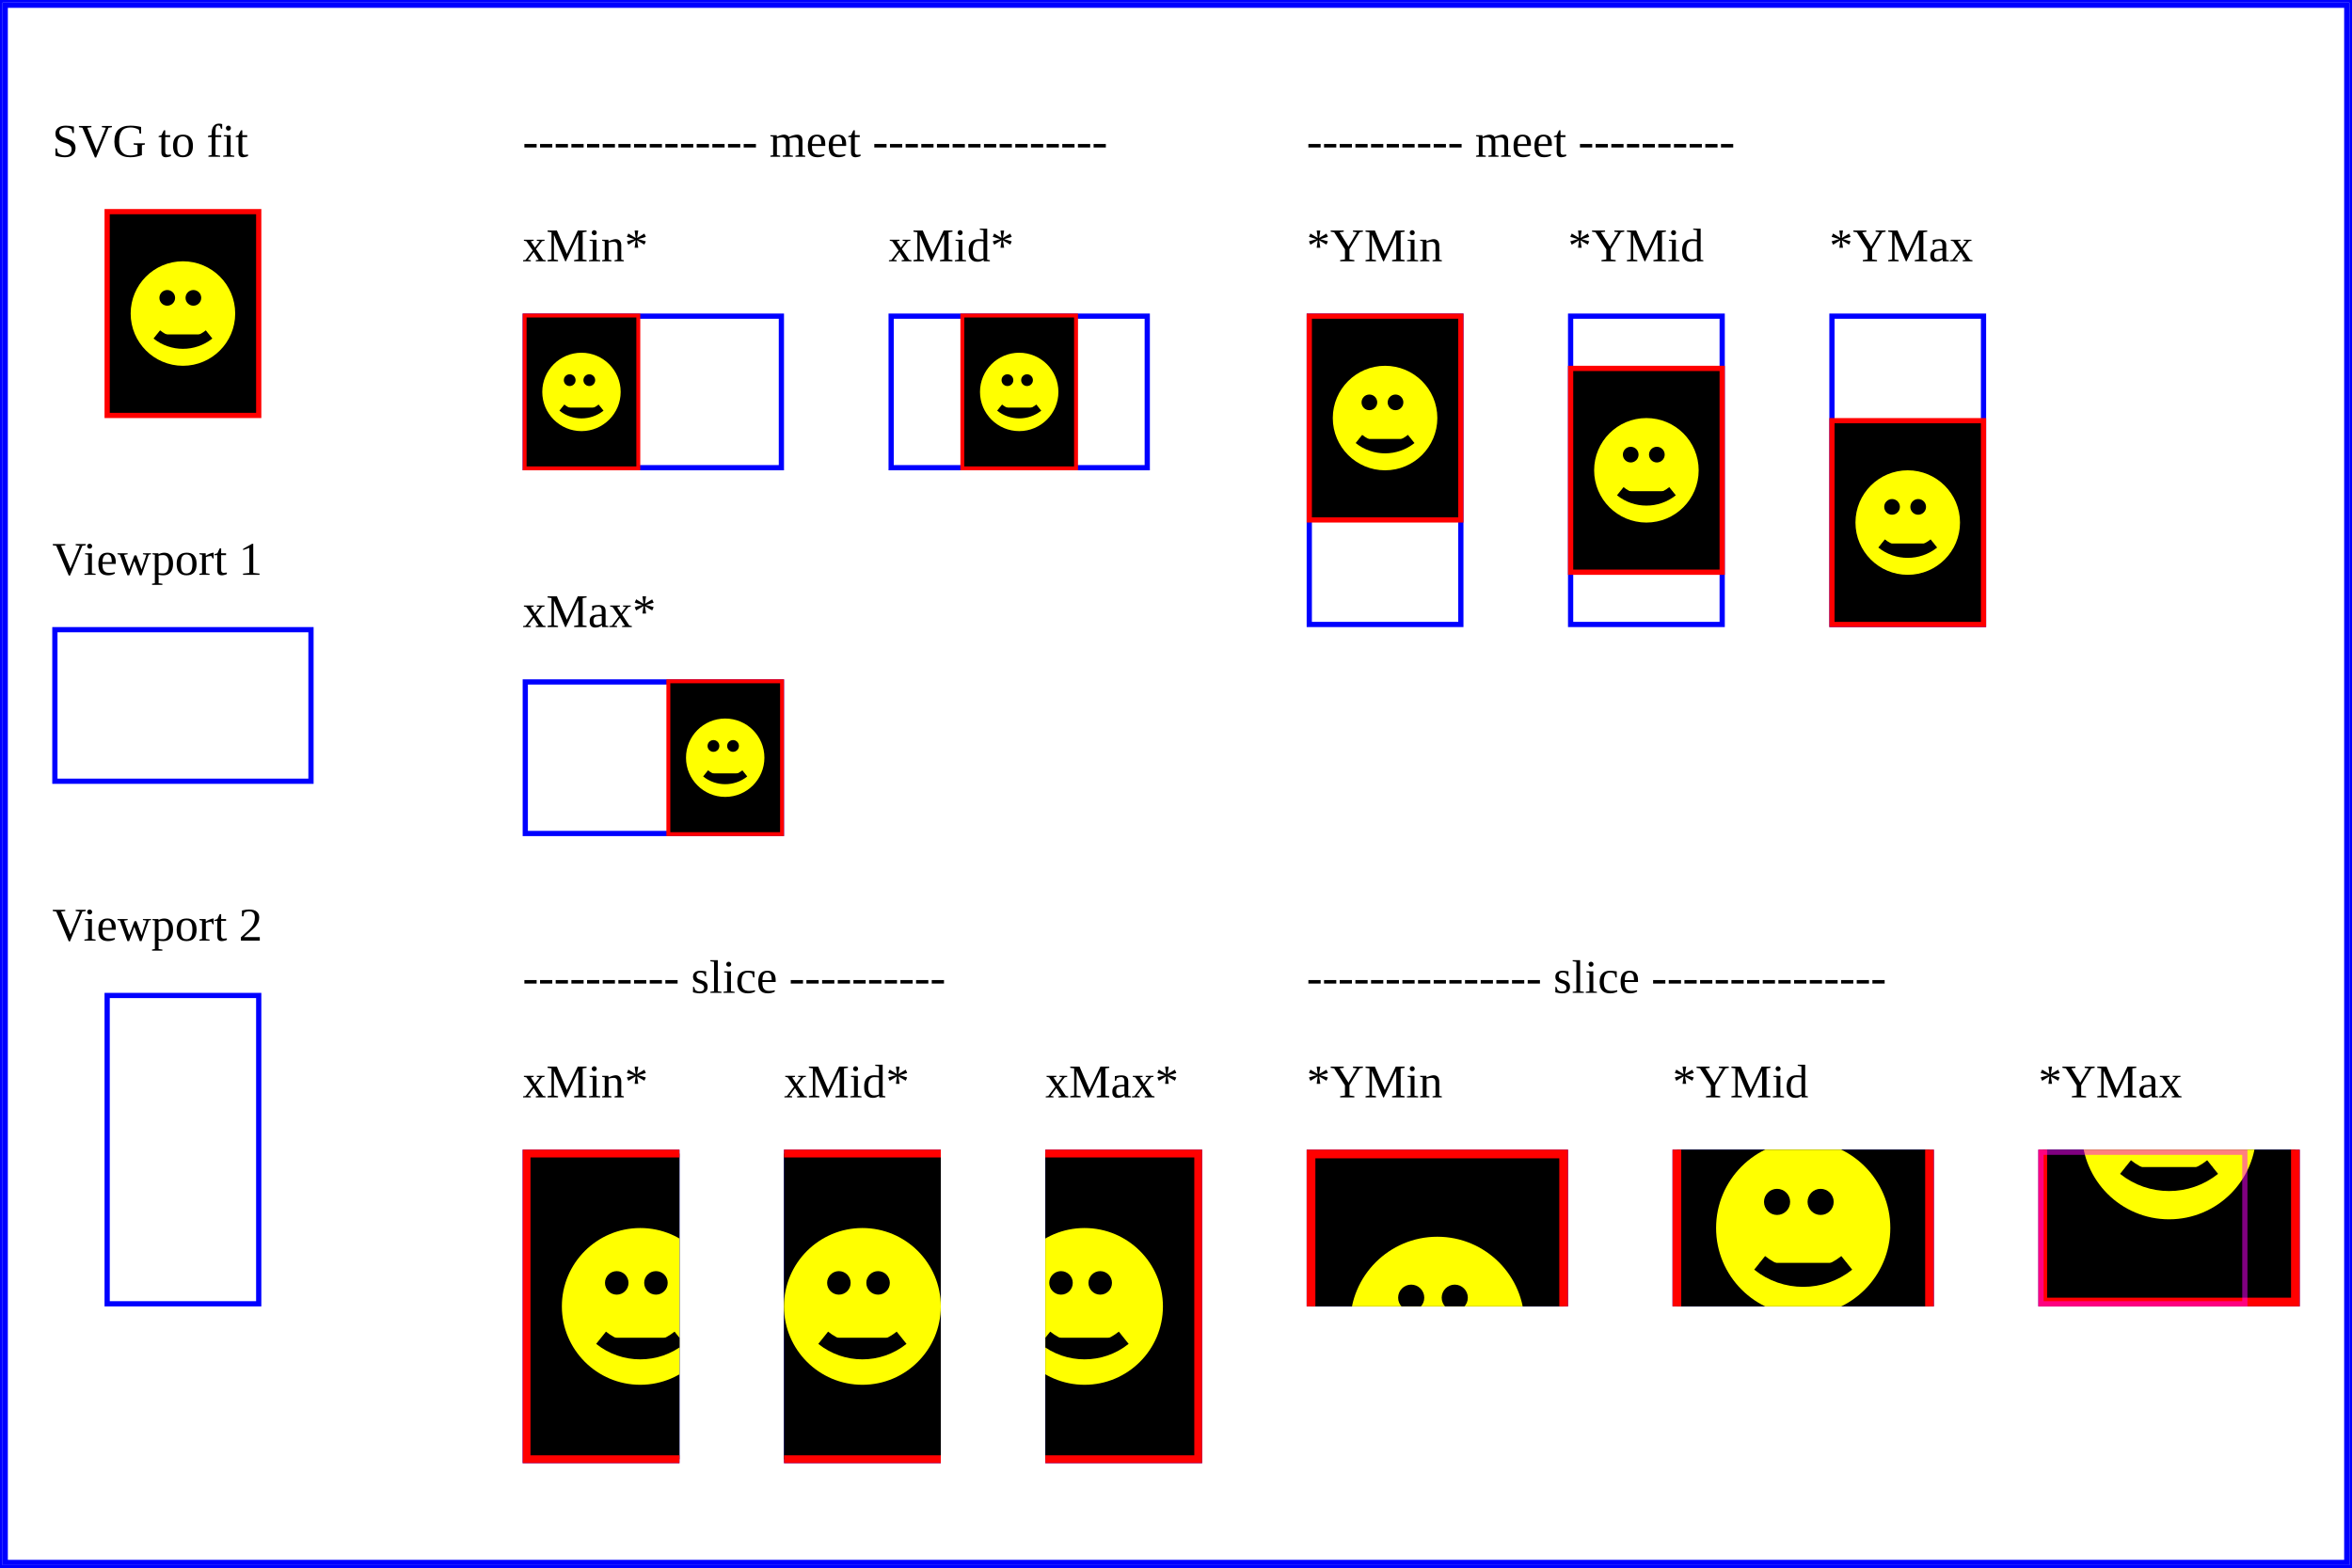
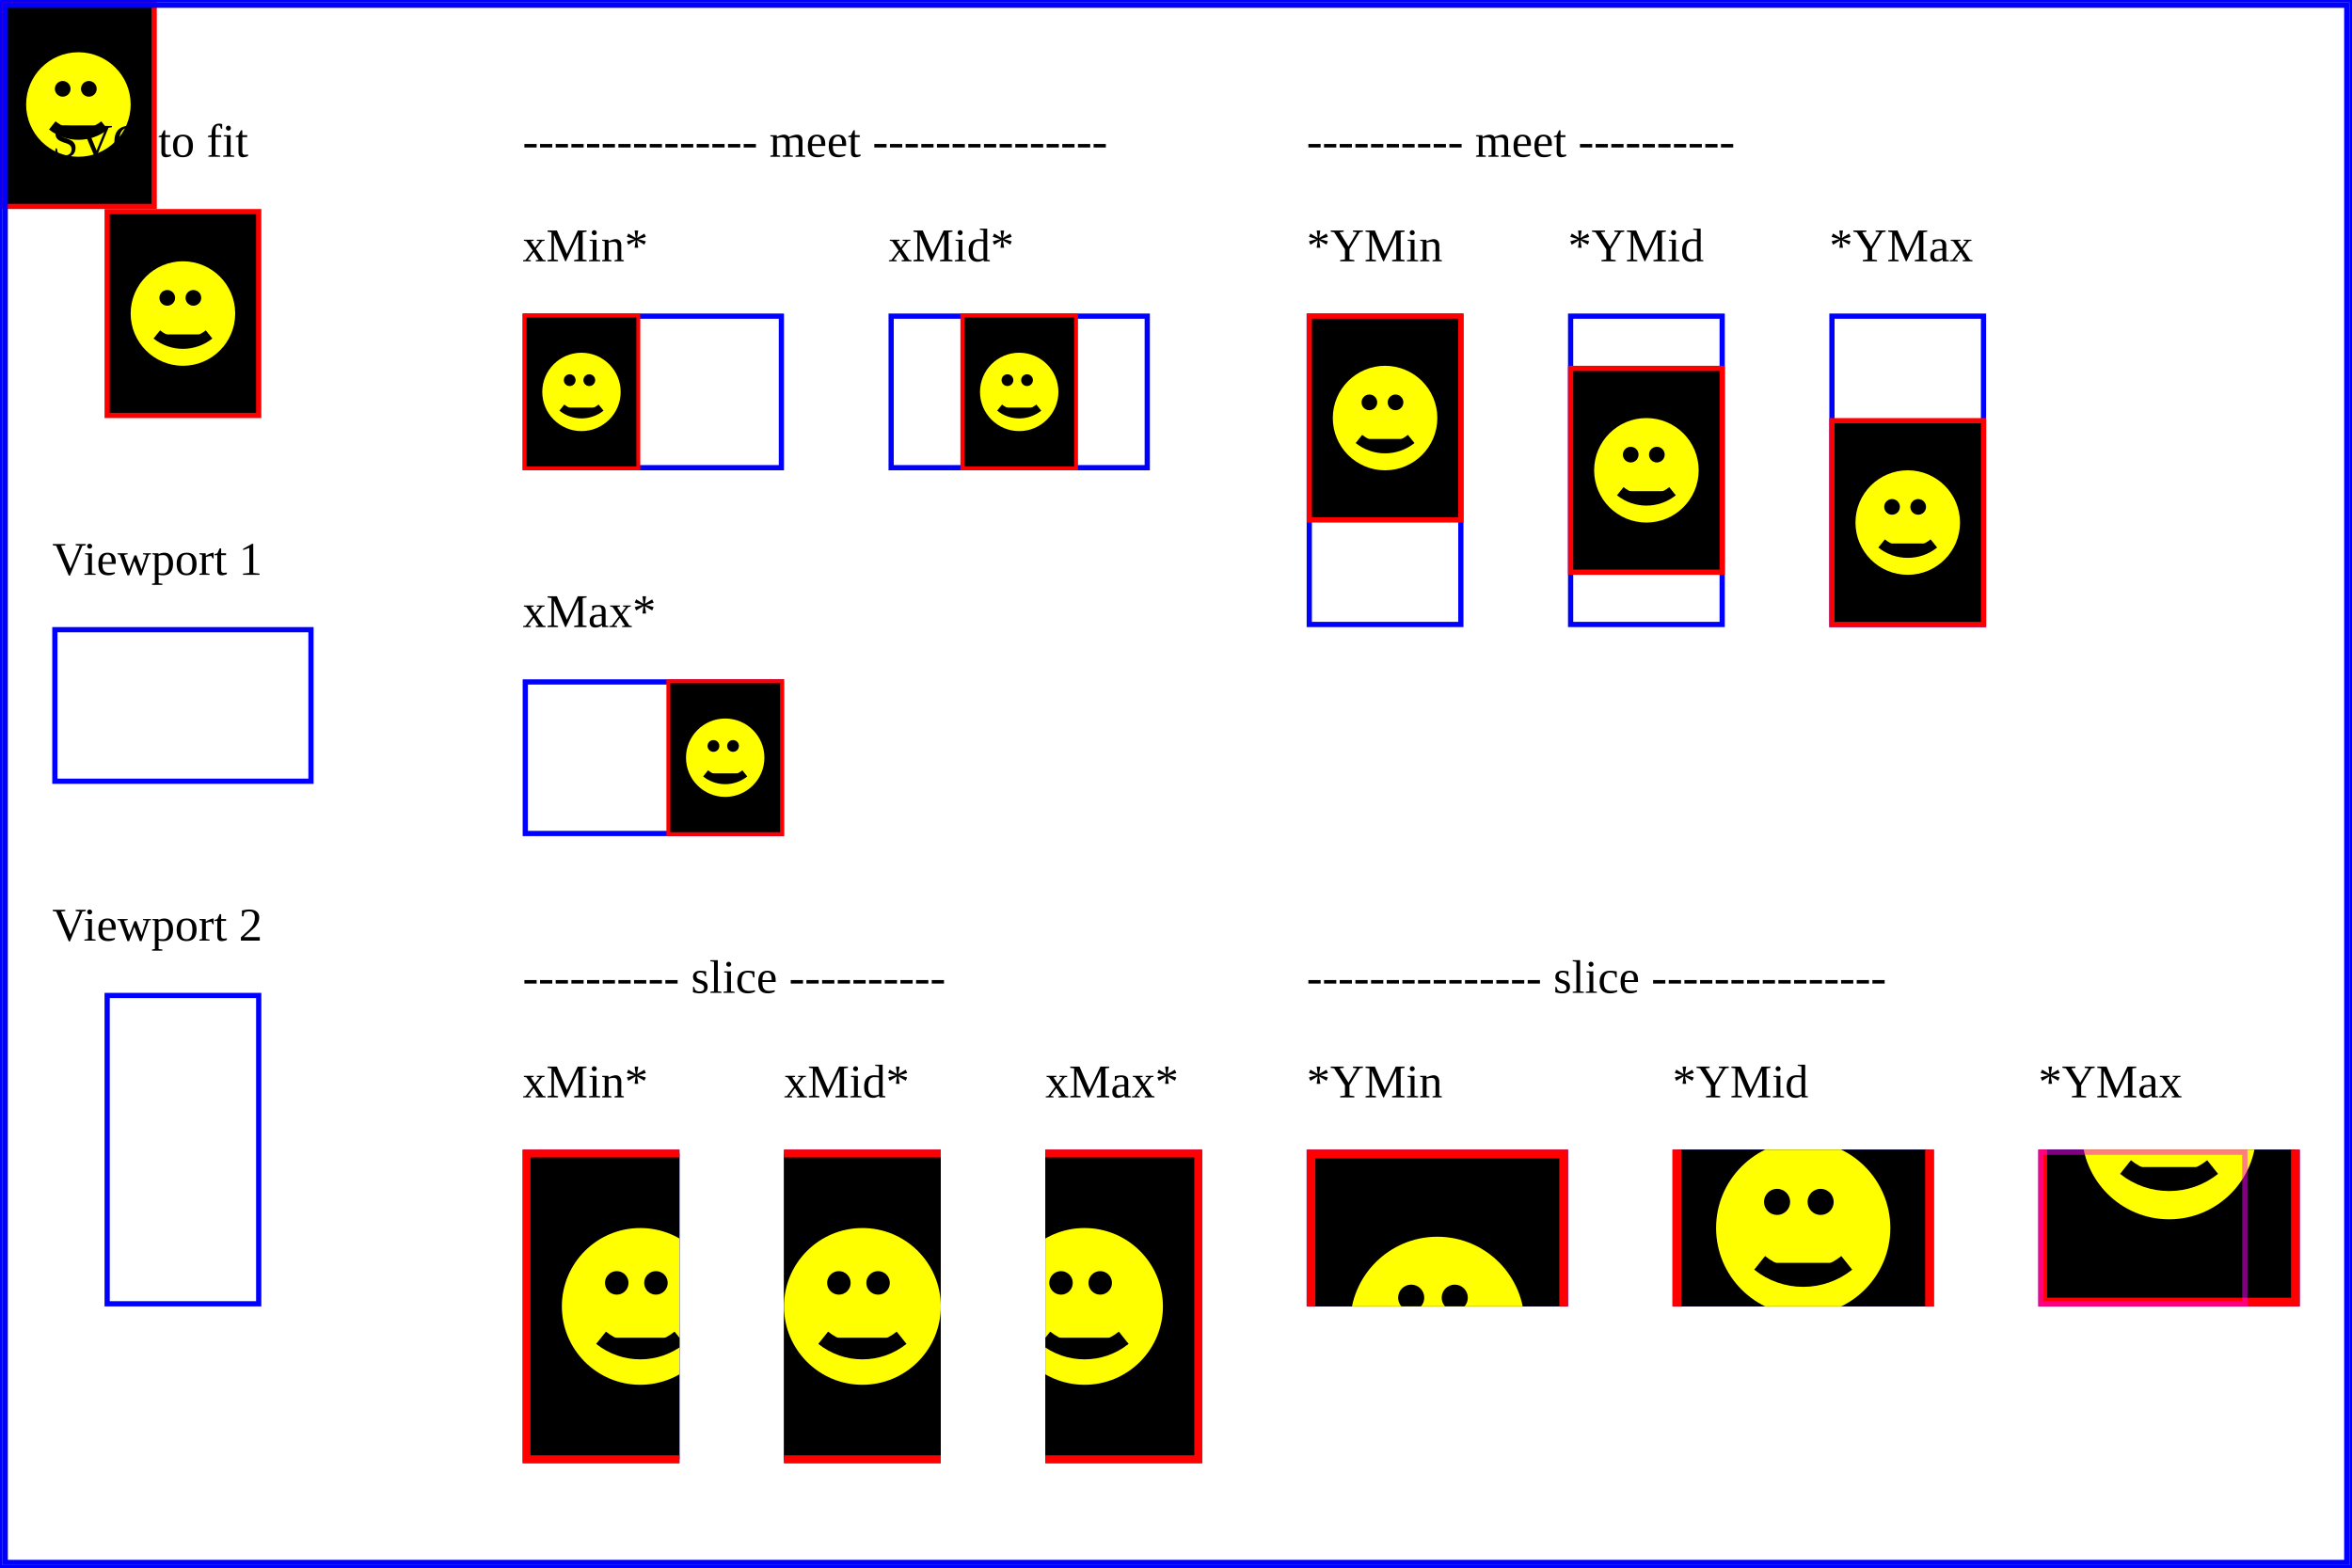
<svg xmlns="http://www.w3.org/2000/svg" width="450px" height="300px" viewBox="0 0 450 300">
  <style type="text/css">text { font-size: 9; }
    rect { fill: none; stroke: blue; }</style>
  <defs>
    <g id="smile">
      <rect x=".5" y=".5" width="29" height="39" style="fill:black;stroke:red" />
      <circle cx="15" cy="20" r="10" fill="yellow" />
      <circle cx="12" cy="17" r="1.5" fill="black" />
      <circle cx="17" cy="17" r="1.5" fill="black" />
      <path d="M 10 24 A 8 8 0 0 0 20 24" stroke="black" stroke-width="2" />
    </g>
  </defs>
+   <g id="smile2">
+     <rect x=".5" y=".5" width="29" height="39" style="fill:black;stroke:red" />
+     <circle cx="15" cy="20" r="10" fill="yellow" />
+     <circle cx="12" cy="17" r="1.5" fill="black" />
+     <circle cx="17" cy="17" r="1.5" fill="black" />
+     <path d="M 10 24 A 8 8 0 0 0 20 24" stroke="black" stroke-width="2" />
+   </g>
  <rect x="1" y="1" width="448" height="298" />
  <text x="10" y="30">SVG to fit</text>
  <g transform="translate(20,40)" id="G_B">
-     <use href="#smile" />
+     <use href="#smile" id="UA" />
  </g>
  <text x="10" y="110">Viewport 1</text>
  <g transform="translate(10,120)" id="G_C">
    <rect x=".5" y=".5" width="49" height="29" />
  </g>
  <text x="10" y="180">Viewport 2</text>
  <g transform="translate(20,190)" id="G_D">
    <rect x=".5" y=".5" width="29" height="59" />
  </g>
  <g id="meet-group-1" transform="translate(100, 60)">
    <text x="0" y="-30">--------------- meet ---------------</text>
    <g id="G_F">
      <text y="-10">xMin*</text>
      <rect x=".5" y=".5" width="49" height="29" />
      <svg preserveAspectRatio="xMinYMin meet" viewBox="0 0 30 40" width="50" height="30" id="V_A">
-         <use href="#smile" />
+         <use href="#smile" id="UB" />
      </svg>
    </g>
    <g transform="translate(70,0)" id="G_G">
      <text y="-10">xMid*</text>
      <rect x=".5" y=".5" width="49" height="29" />
      <svg preserveAspectRatio="xMidYMid meet" viewBox="0 0 30 40" width="50" height="30" id="V_B">
-         <use href="#smile" />
+         <use href="#smile" id="UC" />
      </svg>
    </g>
    <g transform="translate(0,70)" id="G_H">
      <text y="-10">xMax*</text>
      <rect x=".5" y=".5" width="49" height="29" />
      <svg preserveAspectRatio="xMaxYMax meet" viewBox="0 0 30 40" width="50" height="30" id="V_C">
-         <use href="#smile" />
+         <use href="#smile" id="UD" />
      </svg>
    </g>
  </g>
  <g id="meet-group-2" transform="translate(250, 60)">
    <text x="0" y="-30">---------- meet ----------</text>
    <g id="G_J">
      <text y="-10">*YMin</text>
      <rect x=".5" y=".5" width="29" height="59" />
      <svg preserveAspectRatio="xMinYMin meet" viewBox="0 0 30 40" width="30" height="60" id="V_D">
-         <use href="#smile" />
+         <use href="#smile" id="UE" />
      </svg>
    </g>
    <g transform="translate(50, 0)" id="G_K">
      <text y="-10">*YMid</text>
      <rect x=".5" y=".5" width="29" height="59" />
      <svg preserveAspectRatio="xMidYMid meet" viewBox="0 0 30 40" width="30" height="60" id="V_E">
-         <use href="#smile" />
+         <use href="#smile" id="UF" />
      </svg>
    </g>
    <g transform="translate(100, 0)" id="G_L">
      <text y="-10">*YMax</text>
      <rect x=".5" y=".5" width="29" height="59" />
      <svg preserveAspectRatio="xMaxYMax meet" viewBox="0 0 30 40" width="30" height="60" id="V_F">
-         <use href="#smile" />
+         <use href="#smile" id="UG" />
      </svg>
    </g>
  </g>
  <g id="slice-group-1" transform="translate(100, 220)">
    <text x="0" y="-30">---------- slice ----------</text>
    <g id="G_N">
      <text y="-10">xMin*</text>
      <rect x=".5" y=".5" width="29" height="59" />
      <svg preserveAspectRatio="xMinYMin slice" viewBox="0 0 30 40" width="30" height="60" id="V_G">
-         <use href="#smile" />
+         <use href="#smile" id="UH" />
      </svg>
    </g>
    <g transform="translate(50,0)" id="G_O">
      <text y="-10">xMid*</text>
      <rect x=".5" y=".5" width="29" height="59" />
      <svg preserveAspectRatio="xMidYMid slice" viewBox="0 0 30 40" width="30" height="60" id="V_H">
-         <use href="#smile" />
+         <use href="#smile" id="UI" />
      </svg>
    </g>
    <g transform="translate(100,0)" id="G_P">
      <text y="-10">xMax*</text>
      <rect x=".5" y=".5" width="29" height="59" />
      <svg preserveAspectRatio="xMaxYMax slice" viewBox="0 0 30 40" width="30" height="60" id="V_I">
-         <use href="#smile" />
+         <use href="#smile" id="UJ" />
      </svg>
    </g>
  </g>
  <g id="slice-group-2" transform="translate(250, 220)">
    <text x="0" y="-30">--------------- slice ---------------</text>
    <g id="G_11">
      <text y="-10">*YMin</text>
      <rect x=".5" y=".5" width="49" height="29" />
      <svg preserveAspectRatio="xMinYMin slice" viewBox="0 0 30 40" width="50" height="30" id="V_J">
-         <use href="#smile" />
+         <use href="#smile" id="UK" />
      </svg>
    </g>
    <g transform="translate(70,0)" id="G_12">
      <text y="-10">*YMid</text>
      <rect x=".5" y=".5" width="49" height="29" />
      <svg preserveAspectRatio="xMidYMid slice" viewBox="0 0 30 40" width="50" height="30" id="V_K">
-         <use href="#smile" />
+         <use href="#smile" id="UL" />
      </svg>
    </g>
    <g transform="translate(140,0)" id="G_13">
      <text y="-10">*YMax</text>
      <rect x=".5" y=".5" width="49" height="29" id="R1" />
      <svg preserveAspectRatio="xMaxYMax slice" viewBox="0 0 30 40" width="50" height="30" id="V_L">
        <use href="#smile" id="U1" />
      </svg>
    </g>
  </g>
  <rect x="0" y="0" width="100%" height="100%" />
  <rect id="RECT" x="390.5" y="220.5" width="39" height="29" style="stroke:magenta; opacity:.5" />
</svg>
